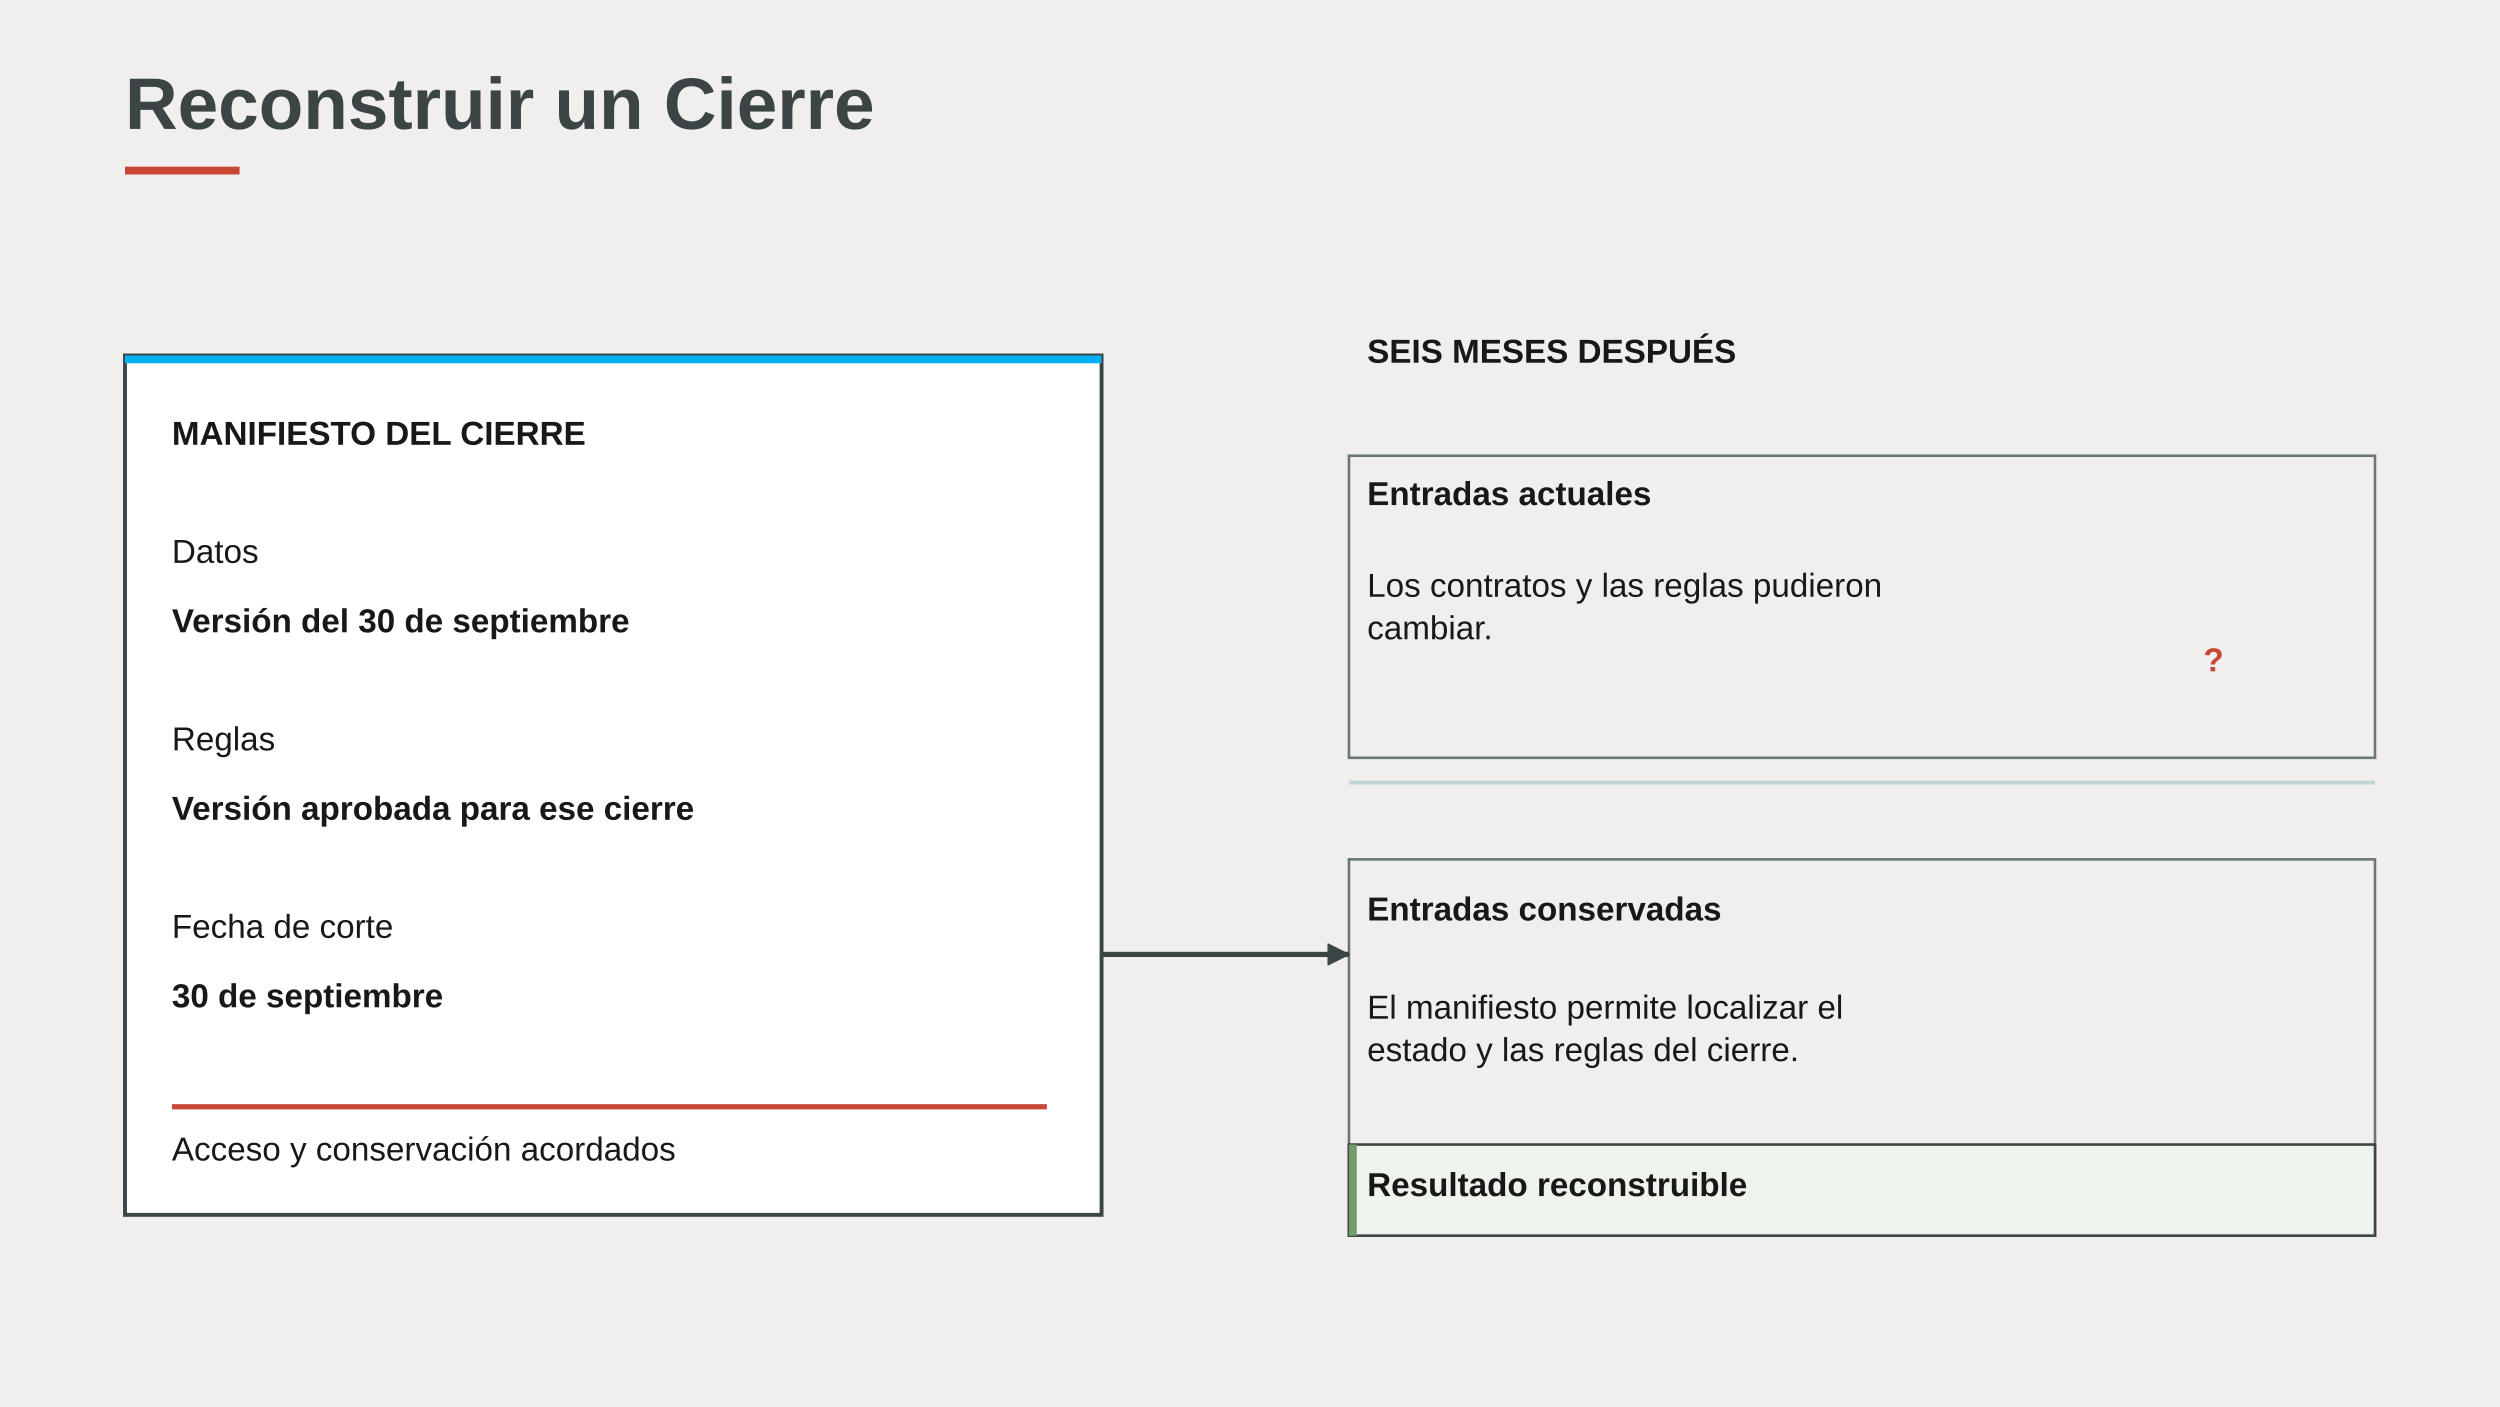
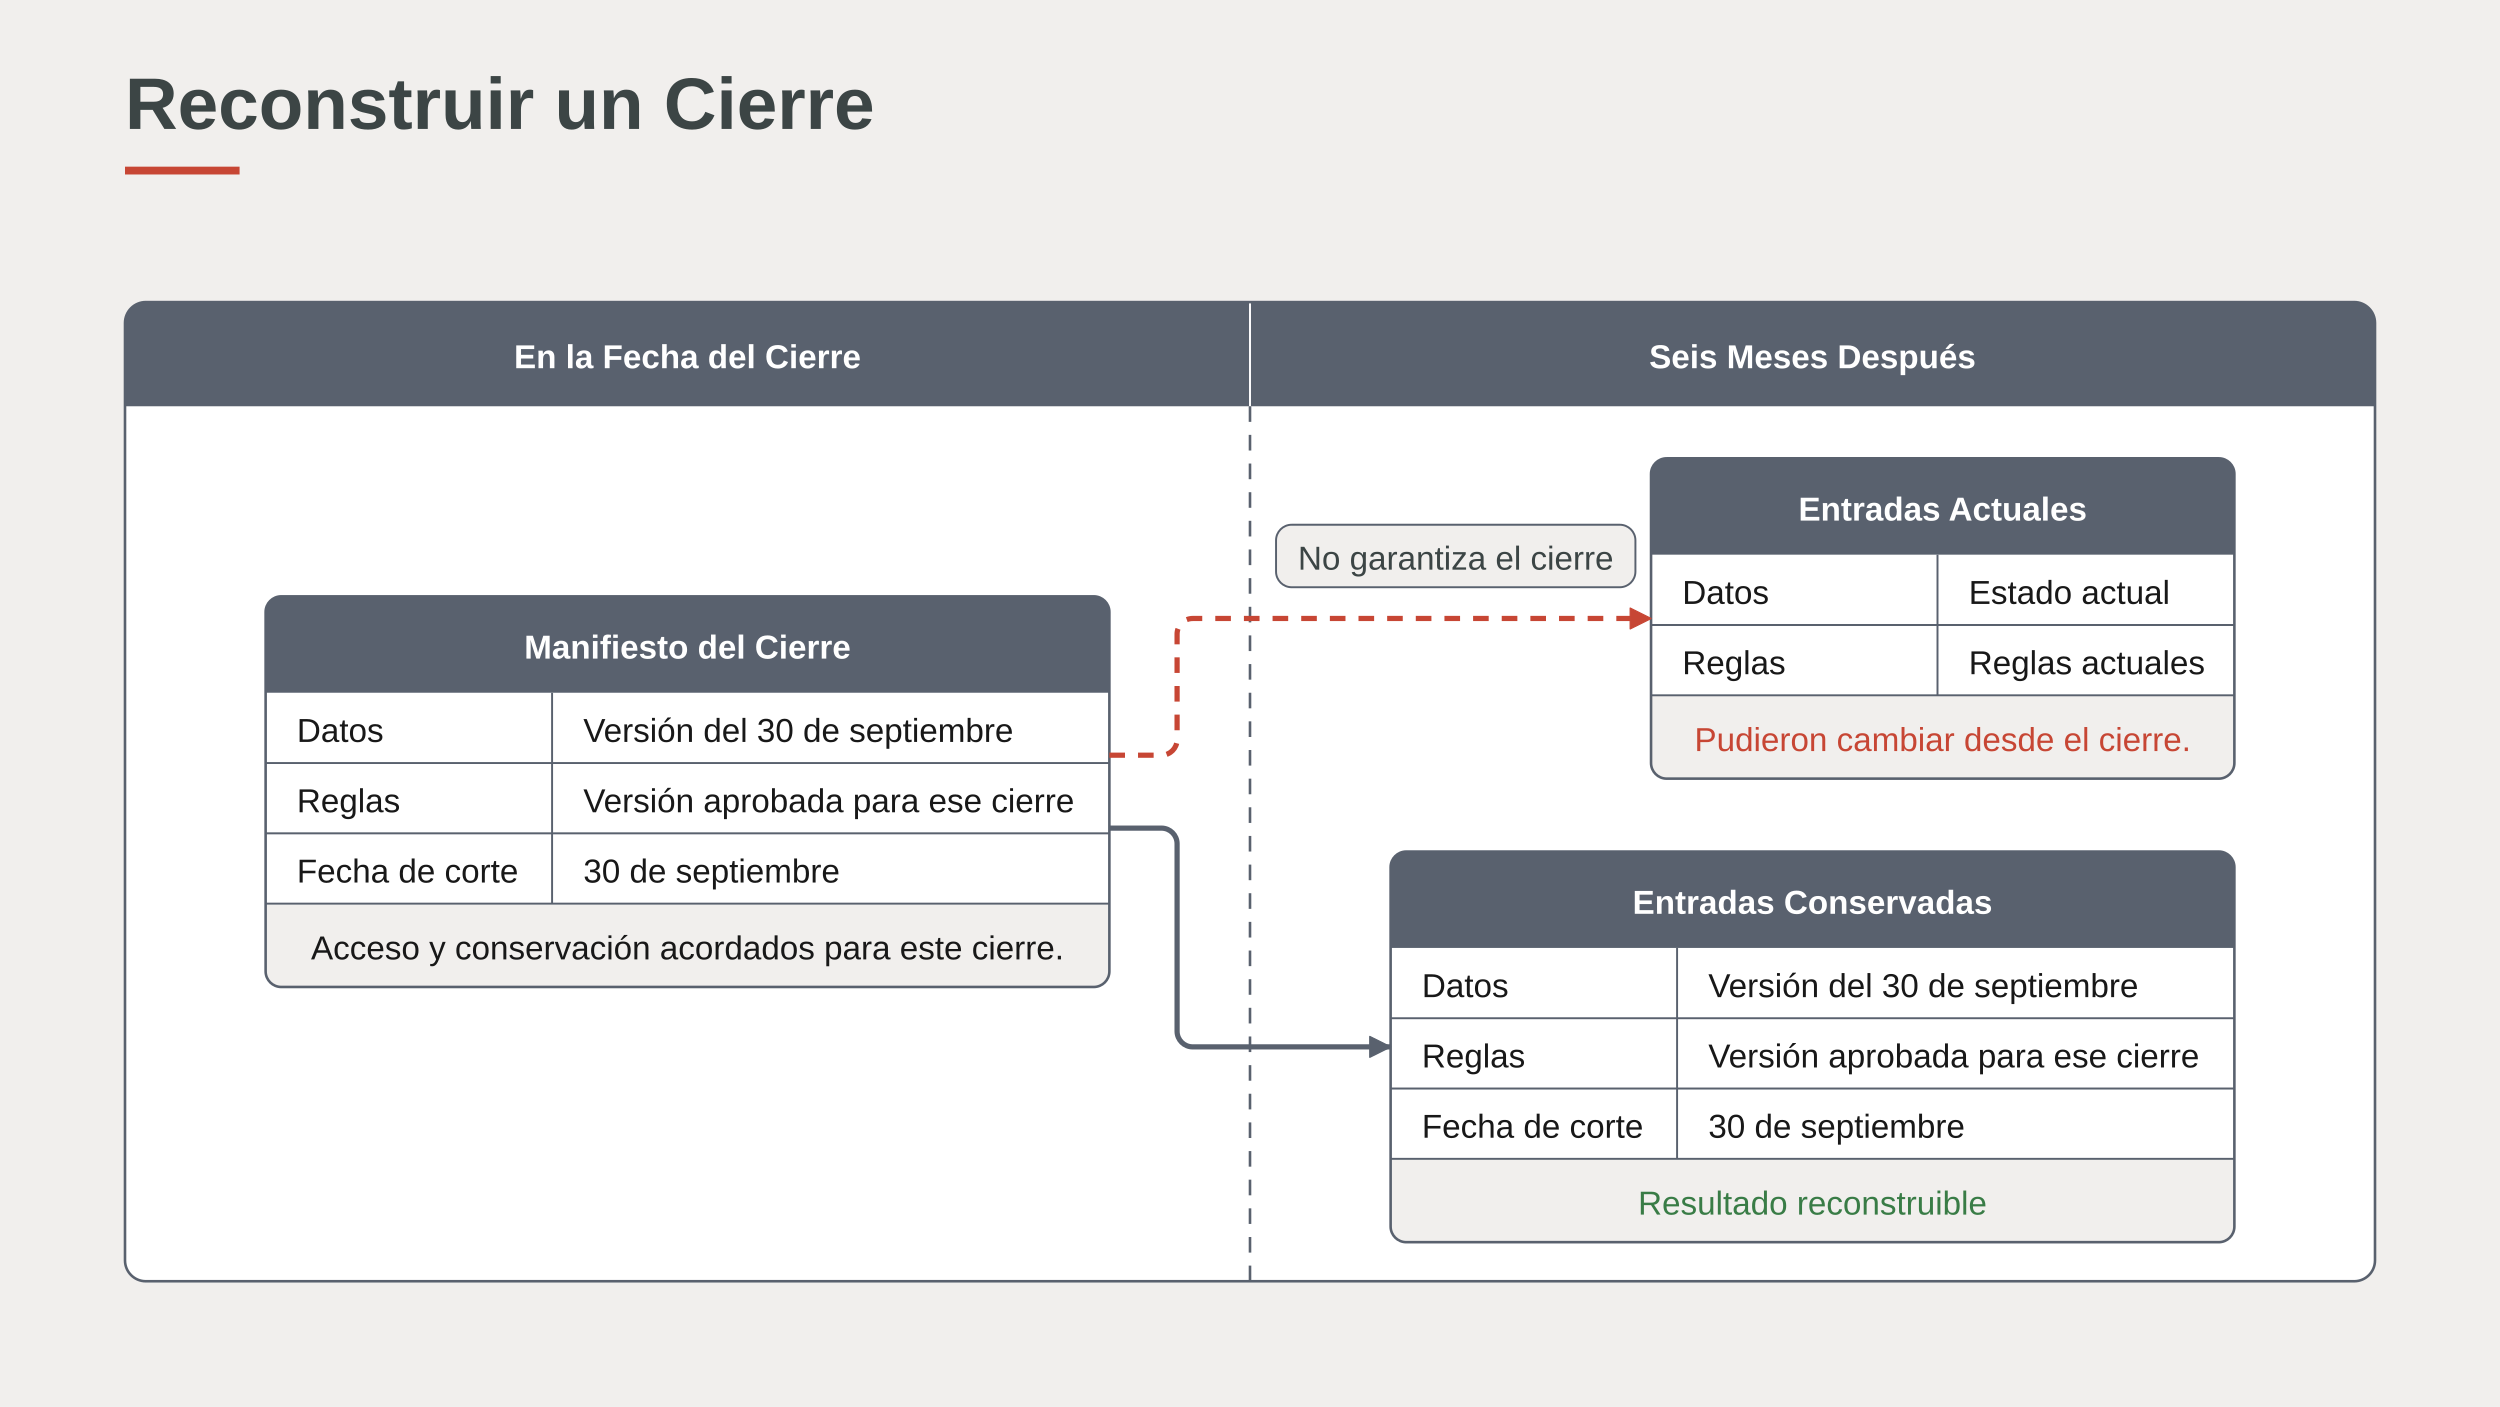
<svg xmlns="http://www.w3.org/2000/svg" viewBox="0 0 1920 1080" role="img" aria-labelledby="title description">
  <g font-family="Segoe UI, Arial, sans-serif">
    <rect x="0" y="0" width="1920" height="1080" rx="0" fill="#F1EFED" stroke="none" stroke-width="2" />
    <rect x="96" y="128" width="88" height="6" rx="0" fill="#C74634" stroke="none" stroke-width="2" />
    <text x="96" y="99" font-size="56" fill="#3C4545" font-weight="700" text-anchor="start">
      <tspan x="96" y="99">Reconstruir un Cierre</tspan>
    </text>
-     <rect x="96" y="273" width="750" height="660" rx="0" fill="#FFFFFF" stroke="#3C4545" stroke-width="3" />
-     <rect x="96" y="273" width="750" height="6" rx="0" fill="#00B0F0" stroke="none" stroke-width="2" />
-     <text x="132" y="341.59" font-size="25.5" fill="#181818" font-weight="700" text-anchor="start">
-       <tspan x="132" y="341.59">MANIFIESTO DEL CIERRE</tspan>
-     </text>
-     <text x="132" y="432.27" font-size="25.5" fill="#181818" font-weight="400" text-anchor="start">
-       <tspan x="132" y="432.27">Datos</tspan>
-     </text>
-     <text x="132" y="485.59" font-size="25.5" fill="#181818" font-weight="700" text-anchor="start">
-       <tspan x="132" y="485.59">Versión del 30 de septiembre</tspan>
-     </text>
-     <text x="132" y="576.27" font-size="25.5" fill="#181818" font-weight="400" text-anchor="start">
-       <tspan x="132" y="576.27">Reglas</tspan>
-     </text>
-     <text x="132" y="629.59" font-size="25.5" fill="#181818" font-weight="700" text-anchor="start">
-       <tspan x="132" y="629.59">Versión aprobada para ese cierre</tspan>
-     </text>
-     <text x="132" y="720.27" font-size="25.5" fill="#181818" font-weight="400" text-anchor="start">
-       <tspan x="132" y="720.27">Fecha de corte</tspan>
-     </text>
-     <text x="132" y="773.59" font-size="25.5" fill="#181818" font-weight="700" text-anchor="start">
-       <tspan x="132" y="773.59">30 de septiembre</tspan>
-     </text>
-     <line x1="132" y1="850" x2="804" y2="850" stroke="#C74634" stroke-width="4" />
-     <text x="132" y="891.27" font-size="25.5" fill="#181818" font-weight="400" text-anchor="start">
-       <tspan x="132" y="891.27">Acceso y conservación acordados</tspan>
-     </text>
-     <rect x="1036" y="350" width="788" height="232" rx="0" fill="none" stroke="#697778" stroke-width="2" />
-     <rect x="1036" y="660" width="788" height="289" rx="0" fill="none" stroke="#697778" stroke-width="2" />
-     <text x="1050" y="278.59" font-size="25.5" fill="#181818" font-weight="700" text-anchor="start">
-       <tspan x="1050" y="278.59">SEIS MESES DESPUÉS</tspan>
-     </text>
-     <text x="1050" y="387.91" font-size="25.5" fill="#181818" font-weight="700" text-anchor="start">
-       <tspan x="1050" y="387.91">Entradas actuales</tspan>
-     </text>
-     <text x="1050" y="458.31" font-size="25.5" fill="#181818" font-weight="400" text-anchor="start">
-       <tspan x="1050" y="458.31">Los contratos y las reglas pudieron </tspan>
-       <tspan x="1050" y="490.95">cambiar.</tspan>
-     </text>
-     <text x="1700" y="515.59" font-size="25.5" fill="#C74634" font-weight="700" text-anchor="middle">
-       <tspan x="1700" y="515.59">?</tspan>
-     </text>
-     <line x1="1036" y1="601" x2="1824" y2="601" stroke="#C2D4D4" stroke-width="3" />
-     <line x1="846" y1="733" x2="1036" y2="733" stroke="#3C4545" stroke-width="4" />
-     <path d="M1036 733 L1020 741 L1020 725 Z" fill="#3C4545" stroke="#3C4545" stroke-width="1" stroke-linejoin="round" />
-     <text x="1050" y="706.91" font-size="25.5" fill="#181818" font-weight="700" text-anchor="start">
-       <tspan x="1050" y="706.91">Entradas conservadas</tspan>
-     </text>
-     <text x="1050" y="782.31" font-size="25.5" fill="#181818" font-weight="400" text-anchor="start">
-       <tspan x="1050" y="782.31">El manifiesto permite localizar el </tspan>
-       <tspan x="1050" y="814.95">estado y las reglas del cierre.</tspan>
-     </text>
-     <rect x="1036" y="879" width="788" height="70" rx="0" fill="#EEF3EC" stroke="#3C4545" stroke-width="2" />
-     <rect x="1036" y="879" width="6" height="70" rx="0" fill="#749B6B" stroke="none" stroke-width="2" />
-     <text x="1050" y="918.59" font-size="25.5" fill="#181818" font-weight="700" text-anchor="start">
-       <tspan x="1050" y="918.59">Resultado reconstruible</tspan>
-     </text>
+     <defs>
+       <clipPath id="closure-comparison">
+         <rect x="96" y="232" width="1728" height="752" rx="16" />
+       </clipPath>
+     </defs>
+     <g data-architecture-artwork="reconstruction">
+       <g clip-path="url(#closure-comparison)">
+         <rect x="96" y="232" width="1728" height="752" rx="0" fill="#FFFFFF" stroke="none" stroke-width="2" />
+         <rect x="96" y="232" width="1728" height="80" rx="0" fill="#59616E" stroke="none" stroke-width="2" />
+         <line x1="960" y1="232" x2="960" y2="312" stroke="#FFFFFF" stroke-width="1.5" />
+         <g data-architecture-separator="dates">
+           <line x1="960" y1="312" x2="960" y2="984" stroke="#59616E" stroke-width="2" stroke-dasharray="12 10" />
+         </g>
+         <text x="528" y="282.8" font-size="25.5" fill="#FFFFFF" font-weight="700" text-anchor="middle">
+           <tspan x="528" y="282.8">En la Fecha del Cierre</tspan>
+         </text>
+         <text x="1392" y="282.8" font-size="25.5" fill="#FFFFFF" font-weight="700" text-anchor="middle">
+           <tspan x="1392" y="282.8">Seis Meses Después</tspan>
+         </text>
+         <defs>
+           <clipPath id="manifest-table">
+             <rect x="204" y="458" width="648" height="300" rx="12" />
+           </clipPath>
+         </defs>
+         <g data-architecture-table="manifest">
+           <g clip-path="url(#manifest-table)">
+             <rect x="204" y="458" width="648" height="300" rx="0" fill="#FFFFFF" stroke="none" stroke-width="2" />
+             <rect x="204" y="458" width="648" height="74" rx="0" fill="#59616E" stroke="none" stroke-width="2" />
+             <text x="528.0" y="505.8" font-size="25.5" fill="#FFFFFF" font-weight="700" text-anchor="middle">
+               <tspan x="528.0" y="505.8">Manifiesto del Cierre</tspan>
+             </text>
+             <line x1="424" y1="532" x2="424" y2="694" stroke="#59616E" stroke-width="1.5" />
+             <g data-architecture-row="manifest" data-row-top="532" data-row-bottom="586">
+               <text x="228" y="569.8" font-size="25.5" fill="#181818" font-weight="400" text-anchor="start">
+                 <tspan x="228" y="569.8">Datos</tspan>
+               </text>
+               <text x="448" y="569.8" font-size="25.5" fill="#181818" font-weight="400" text-anchor="start">
+                 <tspan x="448" y="569.8">Versión del 30 de septiembre</tspan>
+               </text>
+             </g>
+             <g data-architecture-row="manifest" data-row-top="586" data-row-bottom="640">
+               <text x="228" y="623.8" font-size="25.5" fill="#181818" font-weight="400" text-anchor="start">
+                 <tspan x="228" y="623.8">Reglas</tspan>
+               </text>
+               <text x="448" y="623.8" font-size="25.5" fill="#181818" font-weight="400" text-anchor="start">
+                 <tspan x="448" y="623.8">Versión aprobada para ese cierre</tspan>
+               </text>
+             </g>
+             <line x1="204" y1="586" x2="852" y2="586" stroke="#59616E" stroke-width="1.5" />
+             <g data-architecture-row="manifest" data-row-top="640" data-row-bottom="694">
+               <text x="228" y="677.8" font-size="25.5" fill="#181818" font-weight="400" text-anchor="start">
+                 <tspan x="228" y="677.8">Fecha de corte</tspan>
+               </text>
+               <text x="448" y="677.8" font-size="25.5" fill="#181818" font-weight="400" text-anchor="start">
+                 <tspan x="448" y="677.8">30 de septiembre</tspan>
+               </text>
+             </g>
+             <line x1="204" y1="640" x2="852" y2="640" stroke="#59616E" stroke-width="1.5" />
+             <rect x="204" y="694" width="648" height="64" rx="0" fill="#F1EFED" stroke="none" stroke-width="2" />
+             <line x1="204" y1="694" x2="852" y2="694" stroke="#59616E" stroke-width="1.5" />
+             <g data-layout="centered-card" data-architecture-note="manifest">
+               <rect x="204" y="694" width="648" height="64" rx="0" fill="none" stroke="none" stroke-width="2" />
+               <g data-card-content="note">
+                 <text x="528.0" y="736.8" font-size="25.5" fill="#181818" font-weight="400" text-anchor="middle">
+                   <tspan x="528.0" y="736.8">Acceso y conservación acordados para este cierre.</tspan>
+                 </text>
+               </g>
+             </g>
+           </g>
+           <rect x="204" y="458" width="648" height="300" rx="12" fill="none" stroke="#59616E" stroke-width="2" />
+         </g>
+         <defs>
+           <clipPath id="current-table">
+             <rect x="1268" y="352" width="448" height="246" rx="12" />
+           </clipPath>
+         </defs>
+         <g data-architecture-table="current">
+           <g clip-path="url(#current-table)">
+             <rect x="1268" y="352" width="448" height="246" rx="0" fill="#FFFFFF" stroke="none" stroke-width="2" />
+             <rect x="1268" y="352" width="448" height="74" rx="0" fill="#59616E" stroke="none" stroke-width="2" />
+             <text x="1492.0" y="399.8" font-size="25.5" fill="#FFFFFF" font-weight="700" text-anchor="middle">
+               <tspan x="1492.0" y="399.8">Entradas Actuales</tspan>
+             </text>
+             <line x1="1488" y1="426" x2="1488" y2="534" stroke="#59616E" stroke-width="1.5" />
+             <g data-architecture-row="current" data-row-top="426" data-row-bottom="480">
+               <text x="1292" y="463.8" font-size="25.5" fill="#181818" font-weight="400" text-anchor="start">
+                 <tspan x="1292" y="463.8">Datos</tspan>
+               </text>
+               <text x="1512" y="463.8" font-size="25.5" fill="#181818" font-weight="400" text-anchor="start">
+                 <tspan x="1512" y="463.8">Estado actual</tspan>
+               </text>
+             </g>
+             <g data-architecture-row="current" data-row-top="480" data-row-bottom="534">
+               <text x="1292" y="517.8" font-size="25.5" fill="#181818" font-weight="400" text-anchor="start">
+                 <tspan x="1292" y="517.8">Reglas</tspan>
+               </text>
+               <text x="1512" y="517.8" font-size="25.5" fill="#181818" font-weight="400" text-anchor="start">
+                 <tspan x="1512" y="517.8">Reglas actuales</tspan>
+               </text>
+             </g>
+             <line x1="1268" y1="480" x2="1716" y2="480" stroke="#59616E" stroke-width="1.5" />
+             <rect x="1268" y="534" width="448" height="64" rx="0" fill="#F1EFED" stroke="none" stroke-width="2" />
+             <line x1="1268" y1="534" x2="1716" y2="534" stroke="#59616E" stroke-width="1.5" />
+             <g data-layout="centered-card" data-architecture-note="current">
+               <rect x="1268" y="534" width="448" height="64" rx="0" fill="none" stroke="none" stroke-width="2" />
+               <g data-card-content="note">
+                 <text x="1492.0" y="576.8" font-size="25.5" fill="#C74634" font-weight="400" text-anchor="middle">
+                   <tspan x="1492.0" y="576.8">Pudieron cambiar desde el cierre.</tspan>
+                 </text>
+               </g>
+             </g>
+           </g>
+           <rect x="1268" y="352" width="448" height="246" rx="12" fill="none" stroke="#59616E" stroke-width="2" />
+         </g>
+         <defs>
+           <clipPath id="preserved-table">
+             <rect x="1068" y="654" width="648" height="300" rx="12" />
+           </clipPath>
+         </defs>
+         <g data-architecture-table="preserved">
+           <g clip-path="url(#preserved-table)">
+             <rect x="1068" y="654" width="648" height="300" rx="0" fill="#FFFFFF" stroke="none" stroke-width="2" />
+             <rect x="1068" y="654" width="648" height="74" rx="0" fill="#59616E" stroke="none" stroke-width="2" />
+             <text x="1392.0" y="701.8" font-size="25.5" fill="#FFFFFF" font-weight="700" text-anchor="middle">
+               <tspan x="1392.0" y="701.8">Entradas Conservadas</tspan>
+             </text>
+             <line x1="1288" y1="728" x2="1288" y2="890" stroke="#59616E" stroke-width="1.5" />
+             <g data-architecture-row="preserved" data-row-top="728" data-row-bottom="782">
+               <text x="1092" y="765.8" font-size="25.5" fill="#181818" font-weight="400" text-anchor="start">
+                 <tspan x="1092" y="765.8">Datos</tspan>
+               </text>
+               <text x="1312" y="765.8" font-size="25.5" fill="#181818" font-weight="400" text-anchor="start">
+                 <tspan x="1312" y="765.8">Versión del 30 de septiembre</tspan>
+               </text>
+             </g>
+             <g data-architecture-row="preserved" data-row-top="782" data-row-bottom="836">
+               <text x="1092" y="819.8" font-size="25.5" fill="#181818" font-weight="400" text-anchor="start">
+                 <tspan x="1092" y="819.8">Reglas</tspan>
+               </text>
+               <text x="1312" y="819.8" font-size="25.5" fill="#181818" font-weight="400" text-anchor="start">
+                 <tspan x="1312" y="819.8">Versión aprobada para ese cierre</tspan>
+               </text>
+             </g>
+             <line x1="1068" y1="782" x2="1716" y2="782" stroke="#59616E" stroke-width="1.5" />
+             <g data-architecture-row="preserved" data-row-top="836" data-row-bottom="890">
+               <text x="1092" y="873.8" font-size="25.5" fill="#181818" font-weight="400" text-anchor="start">
+                 <tspan x="1092" y="873.8">Fecha de corte</tspan>
+               </text>
+               <text x="1312" y="873.8" font-size="25.5" fill="#181818" font-weight="400" text-anchor="start">
+                 <tspan x="1312" y="873.8">30 de septiembre</tspan>
+               </text>
+             </g>
+             <line x1="1068" y1="836" x2="1716" y2="836" stroke="#59616E" stroke-width="1.5" />
+             <rect x="1068" y="890" width="648" height="64" rx="0" fill="#F1EFED" stroke="none" stroke-width="2" />
+             <line x1="1068" y1="890" x2="1716" y2="890" stroke="#59616E" stroke-width="1.5" />
+             <g data-layout="centered-card" data-architecture-note="preserved">
+               <rect x="1068" y="890" width="648" height="64" rx="0" fill="none" stroke="none" stroke-width="2" />
+               <g data-card-content="note">
+                 <text x="1392.0" y="932.8" font-size="25.5" fill="#397C46" font-weight="400" text-anchor="middle">
+                   <tspan x="1392.0" y="932.8">Resultado reconstruible</tspan>
+                 </text>
+               </g>
+             </g>
+           </g>
+           <rect x="1068" y="654" width="648" height="300" rx="12" fill="none" stroke="#59616E" stroke-width="2" />
+         </g>
+         <g data-architecture-flow="preserved">
+           <path d="M852 636 H892 A12 12 0 0 1 904 648 V792 A12 12 0 0 0 916 804 H1052" fill="none" stroke="#59616E" stroke-width="4" stroke-linejoin="round" />
+           <line x1="1052" y1="804" x2="1068" y2="804" stroke="#59616E" stroke-width="4" />
+           <path d="M1068 804 L1052 812 L1052 796 Z" fill="#59616E" stroke="#59616E" stroke-width="1" stroke-linejoin="round" />
+         </g>
+         <g data-architecture-flow="current">
+           <path d="M852 580 H892 A12 12 0 0 0 904 568 V487 A12 12 0 0 1 916 475 H1252" fill="none" stroke="#C74634" stroke-width="4" stroke-linejoin="round" stroke-dasharray="12 10" />
+           <line x1="1252" y1="475" x2="1268" y2="475" stroke="#C74634" stroke-width="4" stroke-dasharray="12 10" />
+           <path d="M1268 475 L1252 483 L1252 467 Z" fill="#C74634" stroke="#C74634" stroke-width="1" stroke-linejoin="round" />
+           <g data-layout="compact-tag" data-architecture-flow-tag="current">
+             <rect x="980" y="403" width="276" height="48" rx="12" fill="#F1EFED" stroke="#59616E" stroke-width="1.5" />
+             <g data-card-content="label">
+               <text x="1118" y="437.5" font-size="25.5" fill="#3C4545" font-weight="400" text-anchor="middle">
+                 <tspan x="1118" y="437.5">No garantiza el cierre</tspan>
+               </text>
+             </g>
+           </g>
+         </g>
+       </g>
+       <rect x="96" y="232" width="1728" height="752" rx="16" fill="none" stroke="#59616E" stroke-width="2" />
+     </g>
  </g>
</svg>
